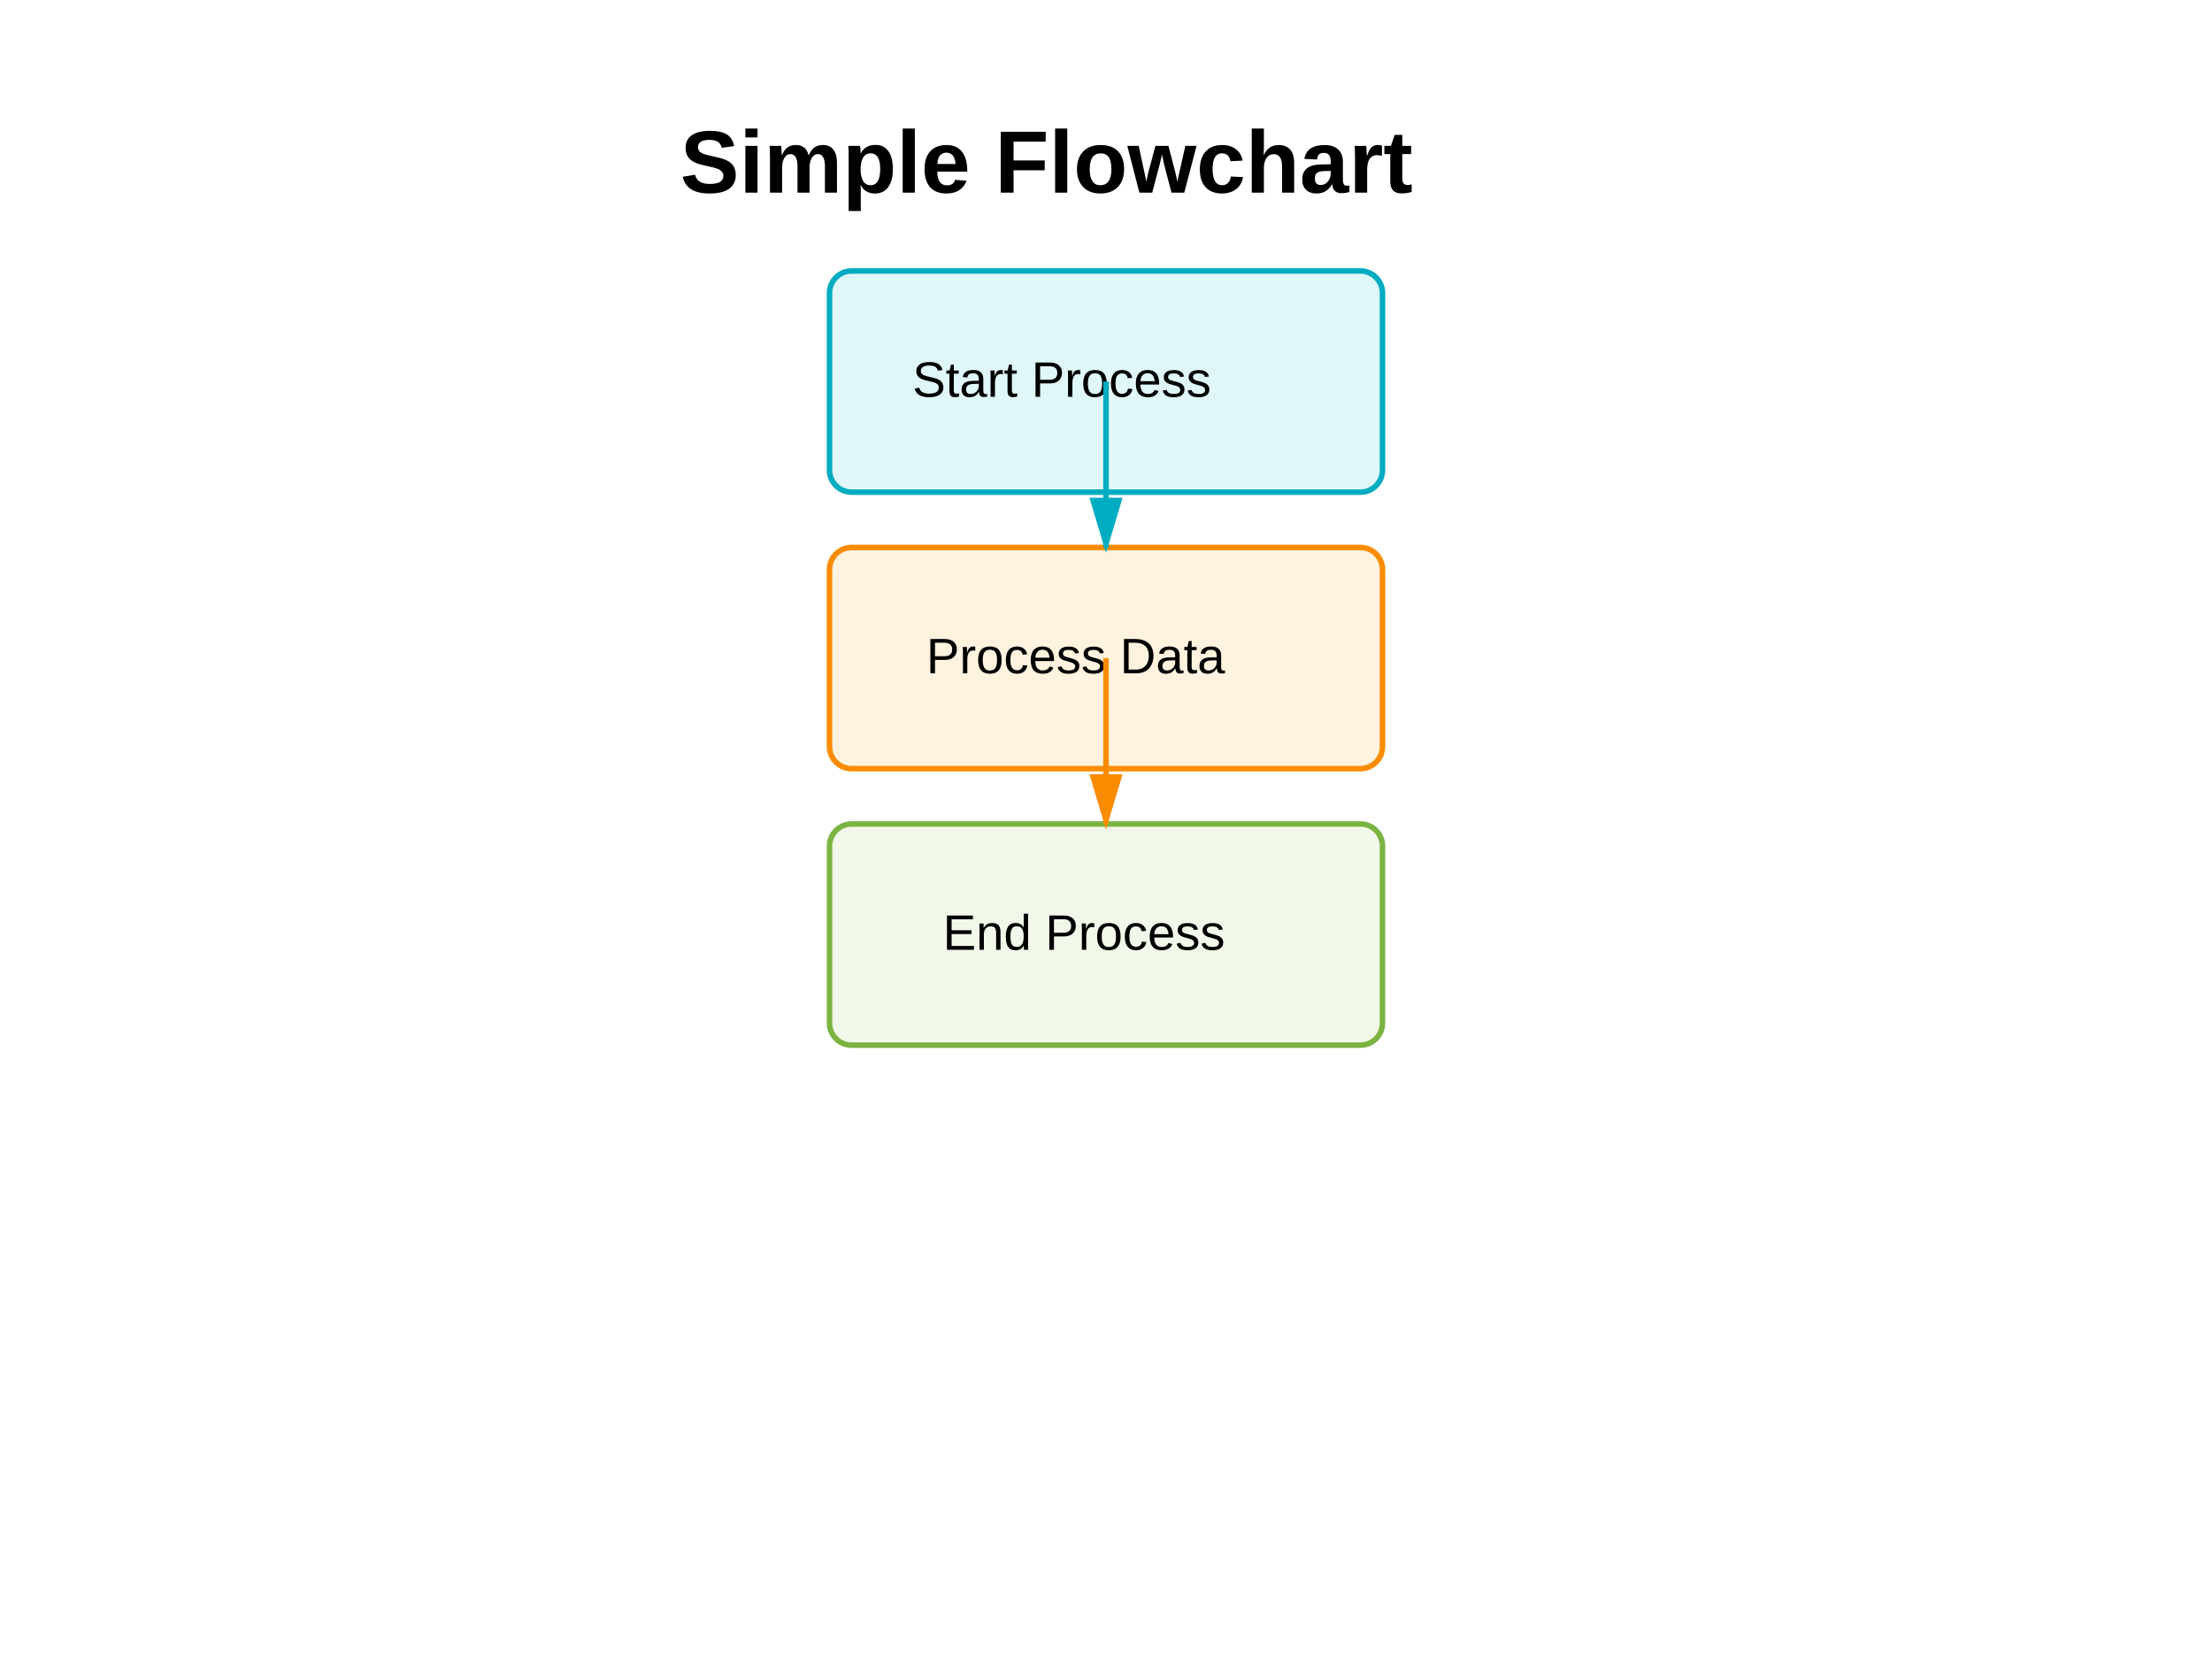
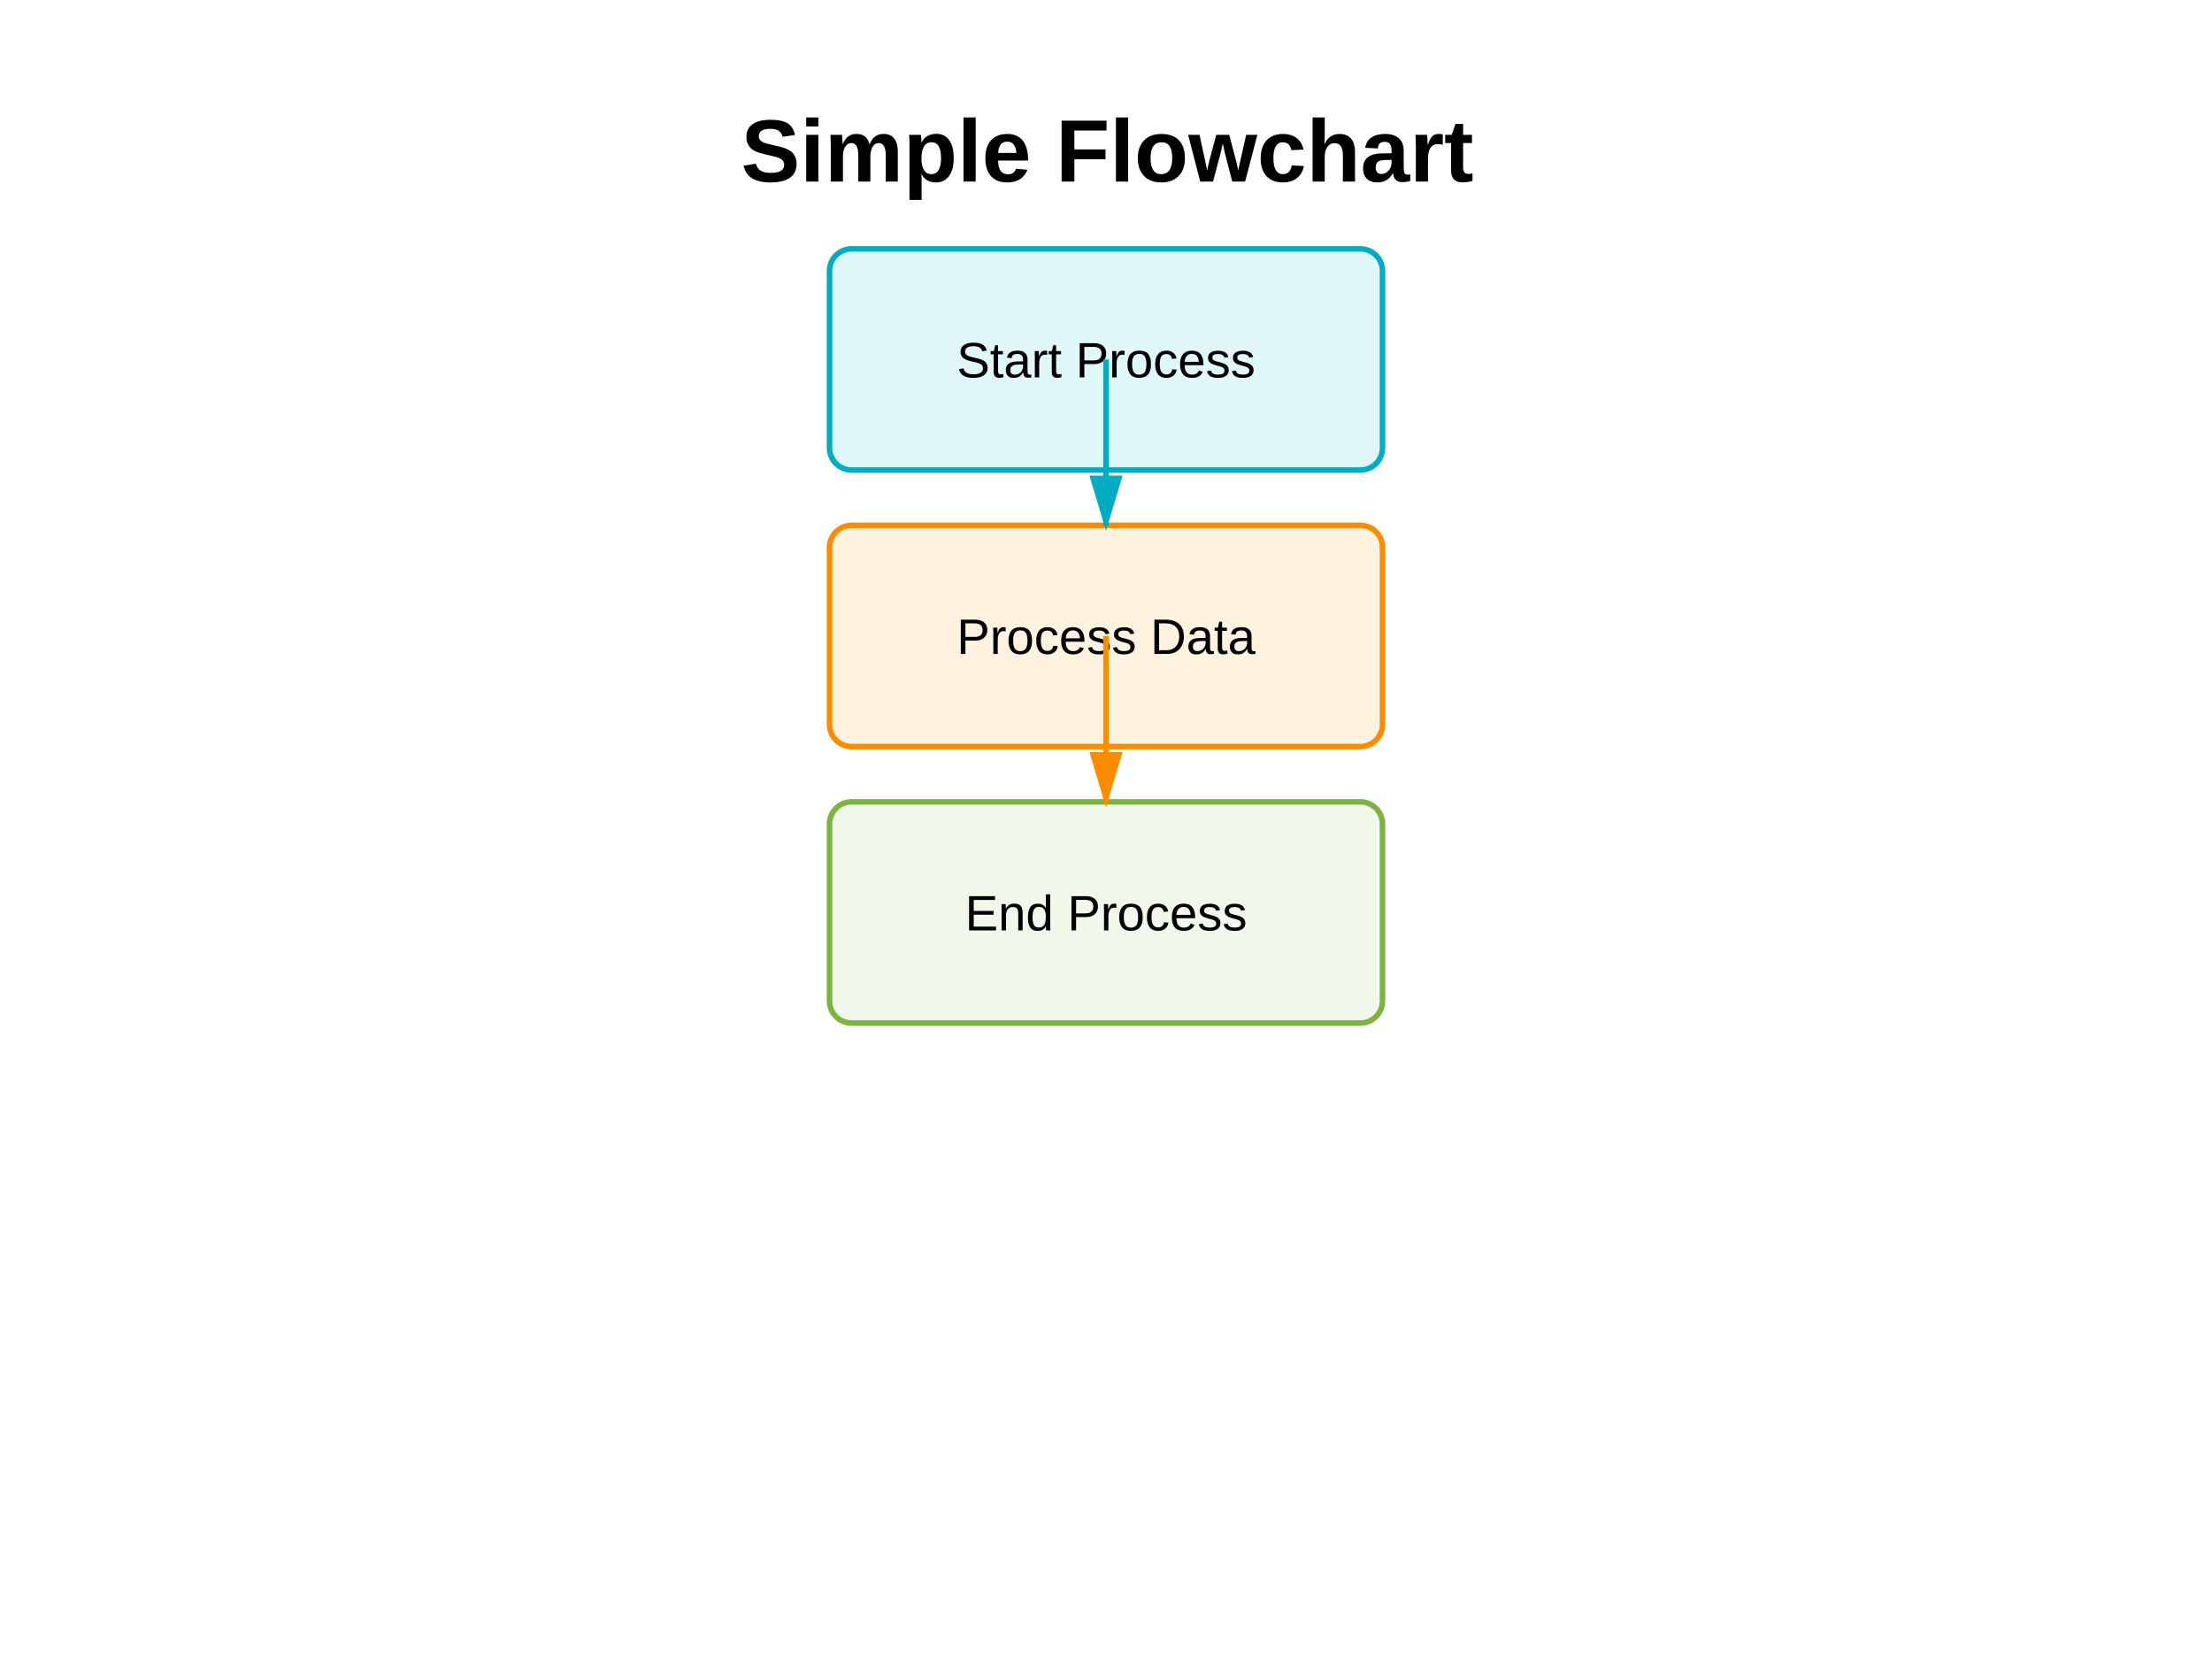
<svg xmlns="http://www.w3.org/2000/svg" width="800" height="600" viewBox="0 0 800 600">
  <defs>
    <marker id="arrowhead-00acc1" markerWidth="10" markerHeight="10" refX="9" refY="3" orient="auto">
      <polygon points="0 0, 10 3, 0 6" fill="#00acc1" />
    </marker>
    <marker id="arrowhead-fb8c00" markerWidth="10" markerHeight="10" refX="9" refY="3" orient="auto">
      <polygon points="0 0, 10 3, 0 6" fill="#fb8c00" />
    </marker>
  </defs>
  <rect width="800" height="600" fill="white" />
-   <text x="246" y="69.667" font-size="32" font-family="Arial, sans-serif" fill="black" font-weight="bold" text-anchor="start">Simple Flowchart</text>
-   <rect x="300" y="98" width="200" height="80" fill="#e0f7fa" stroke="#00acc1" stroke-width="2" rx="8" />
-   <text x="330" y="143.5" font-size="18" font-family="Arial, sans-serif" fill="black" font-weight="normal" text-anchor="start">Start Process</text>
-   <rect x="300" y="198" width="200" height="80" fill="#fff3e0" stroke="#fb8c00" stroke-width="2" rx="8" />
-   <text x="335" y="243.5" font-size="18" font-family="Arial, sans-serif" fill="black" font-weight="normal" text-anchor="start">Process Data</text>
-   <rect x="300" y="298" width="200" height="80" fill="#f1f8e9" stroke="#7cb342" stroke-width="2" rx="8" />
-   <text x="341" y="343.5" font-size="18" font-family="Arial, sans-serif" fill="black" font-weight="normal" text-anchor="start">End Process</text>
-   <line x1="400" y1="138" x2="400" y2="198" stroke="#00acc1" stroke-width="2" marker-end="url(#arrowhead-00acc1)" />
-   <line x1="400" y1="238" x2="400" y2="298" stroke="#fb8c00" stroke-width="2" marker-end="url(#arrowhead-fb8c00)" />
+   <text x="268" y="65.667" font-size="32" font-family="Arial, sans-serif" fill="black" font-weight="bold" text-anchor="start">Simple Flowchart</text>
+   <rect x="300" y="90" width="200" height="80" fill="#e0f7fa" stroke="#00acc1" stroke-width="2" rx="8" />
+   <text x="346" y="136.5" font-size="18" font-family="Arial, sans-serif" fill="black" font-weight="normal" text-anchor="start">Start Process</text>
+   <rect x="300" y="190" width="200" height="80" fill="#fff3e0" stroke="#fb8c00" stroke-width="2" rx="8" />
+   <text x="346" y="236.5" font-size="18" font-family="Arial, sans-serif" fill="black" font-weight="normal" text-anchor="start">Process Data</text>
+   <rect x="300" y="290" width="200" height="80" fill="#f1f8e9" stroke="#7cb342" stroke-width="2" rx="8" />
+   <text x="349" y="336.5" font-size="18" font-family="Arial, sans-serif" fill="black" font-weight="normal" text-anchor="start">End Process</text>
+   <line x1="400" y1="130" x2="400" y2="190" stroke="#00acc1" stroke-width="2" marker-end="url(#arrowhead-00acc1)" />
+   <line x1="400" y1="230" x2="400" y2="290" stroke="#fb8c00" stroke-width="2" marker-end="url(#arrowhead-fb8c00)" />
</svg>
